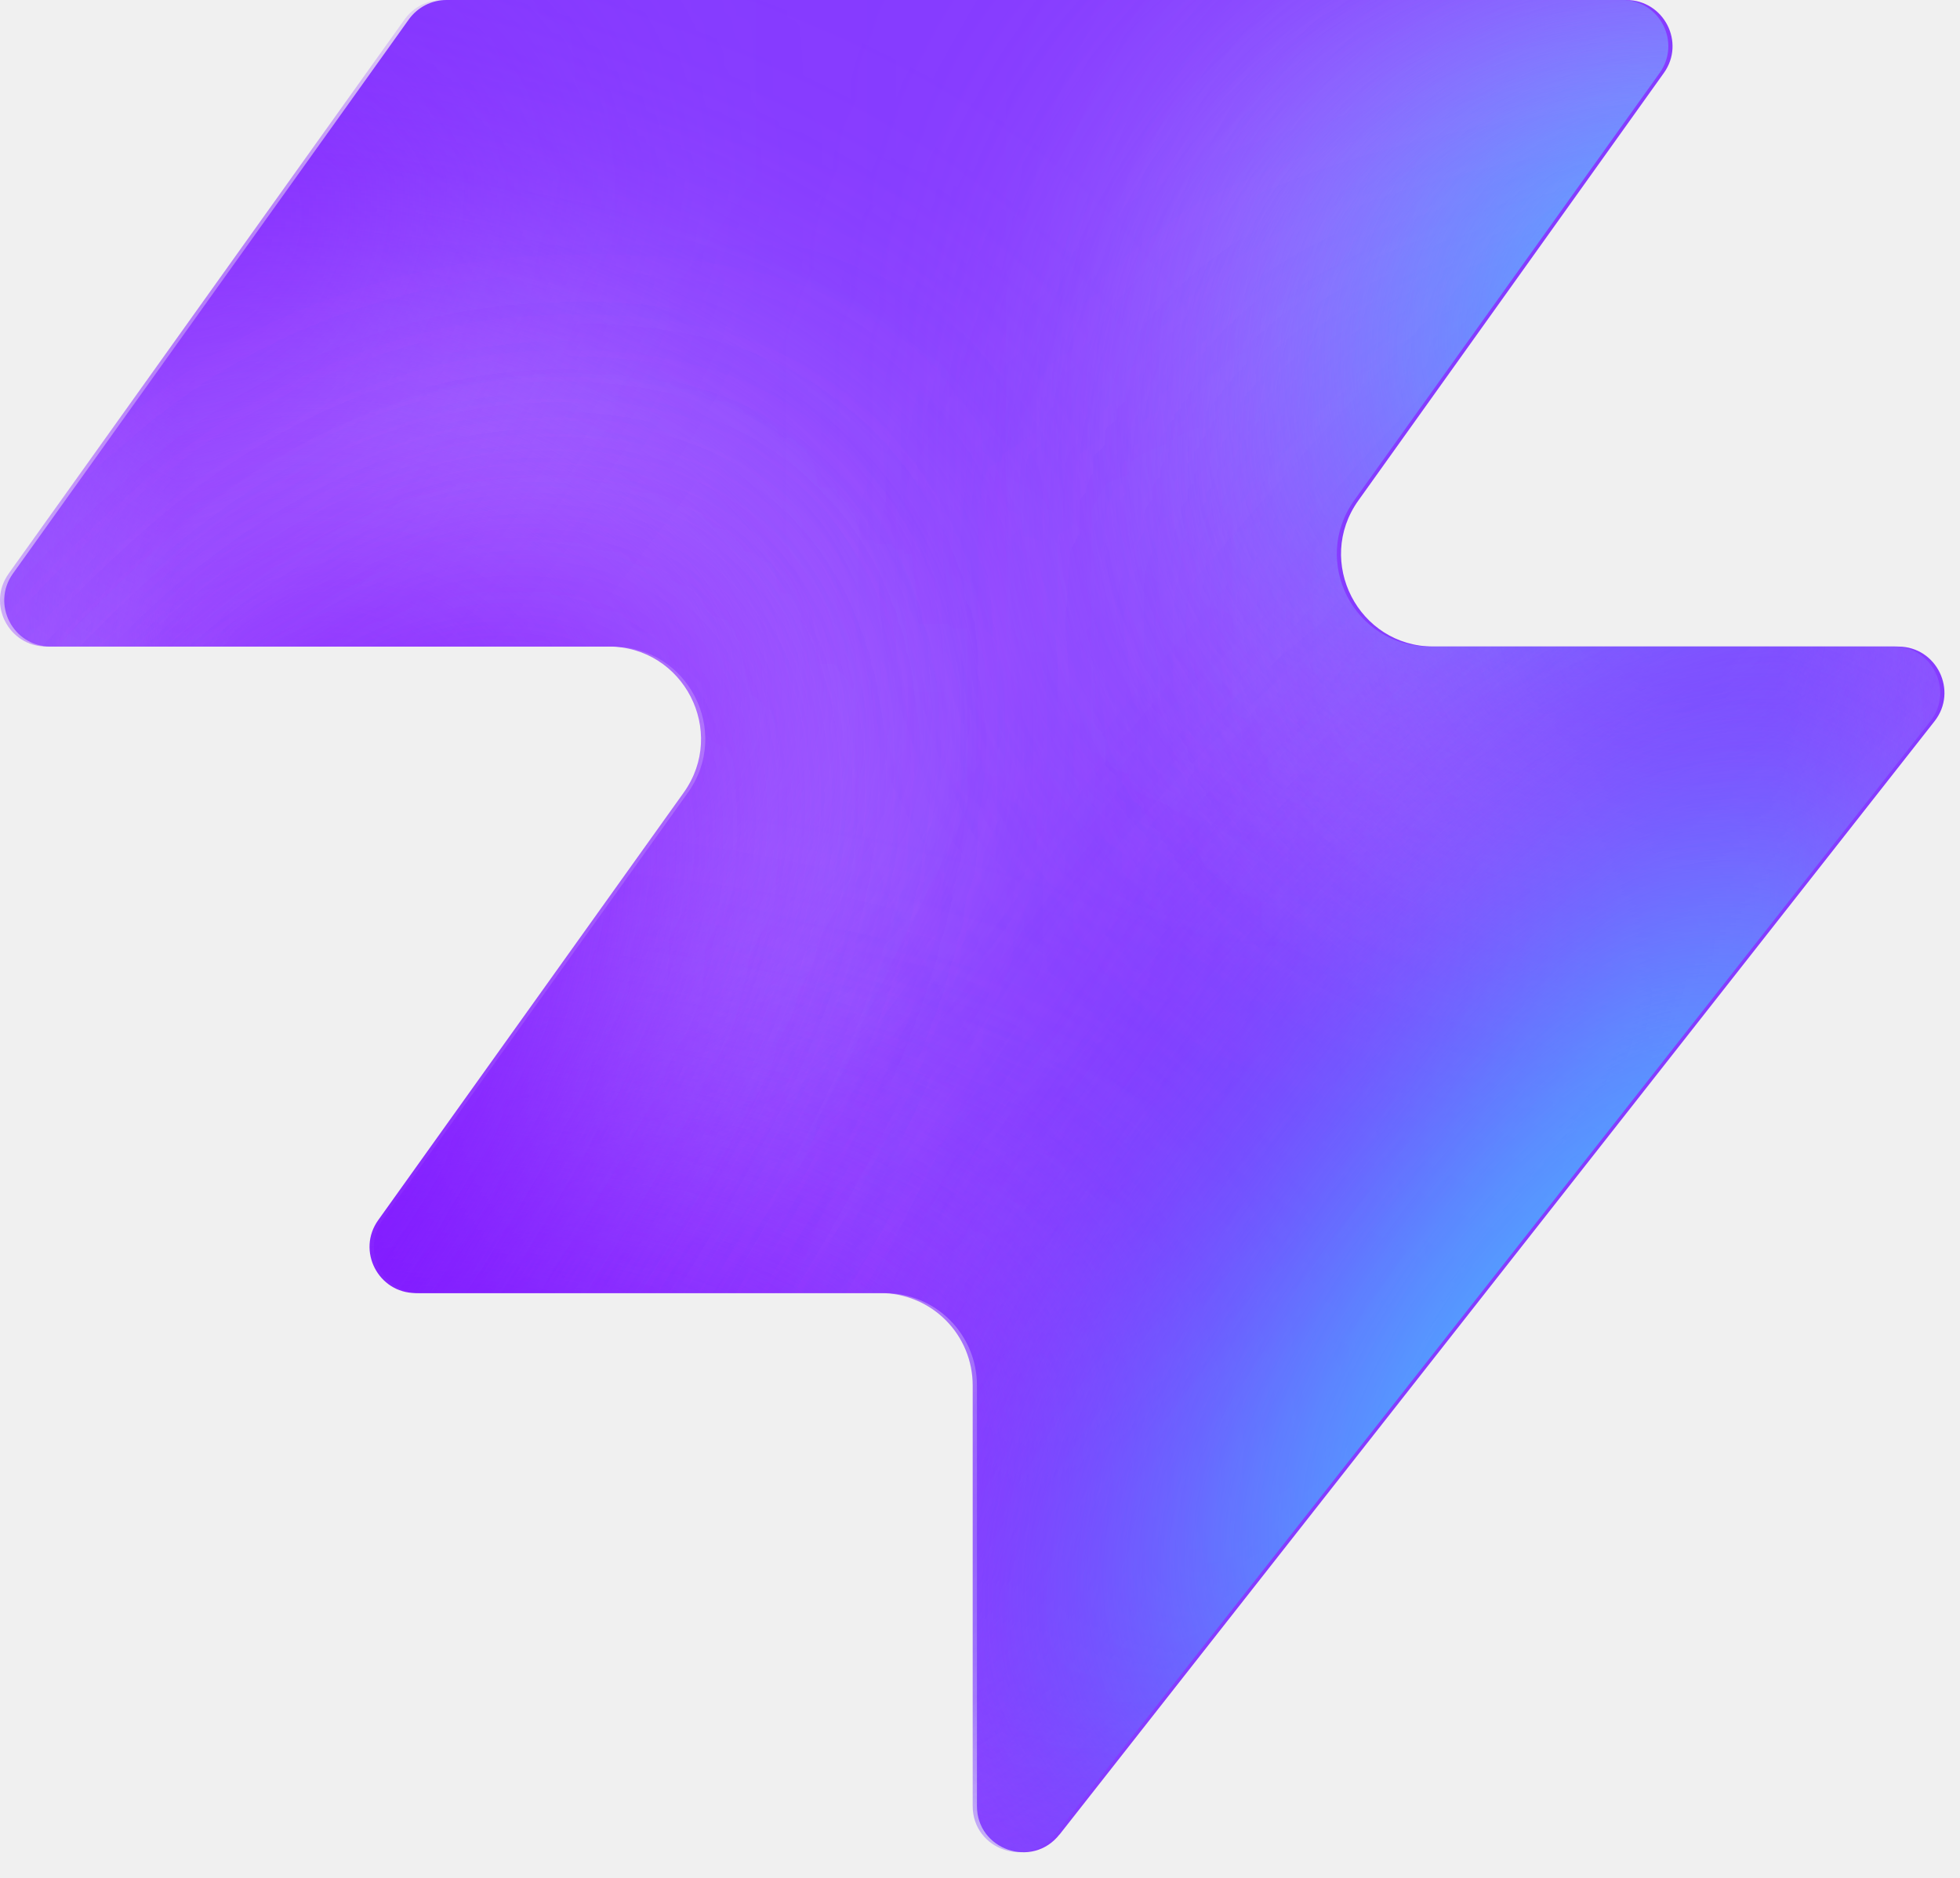
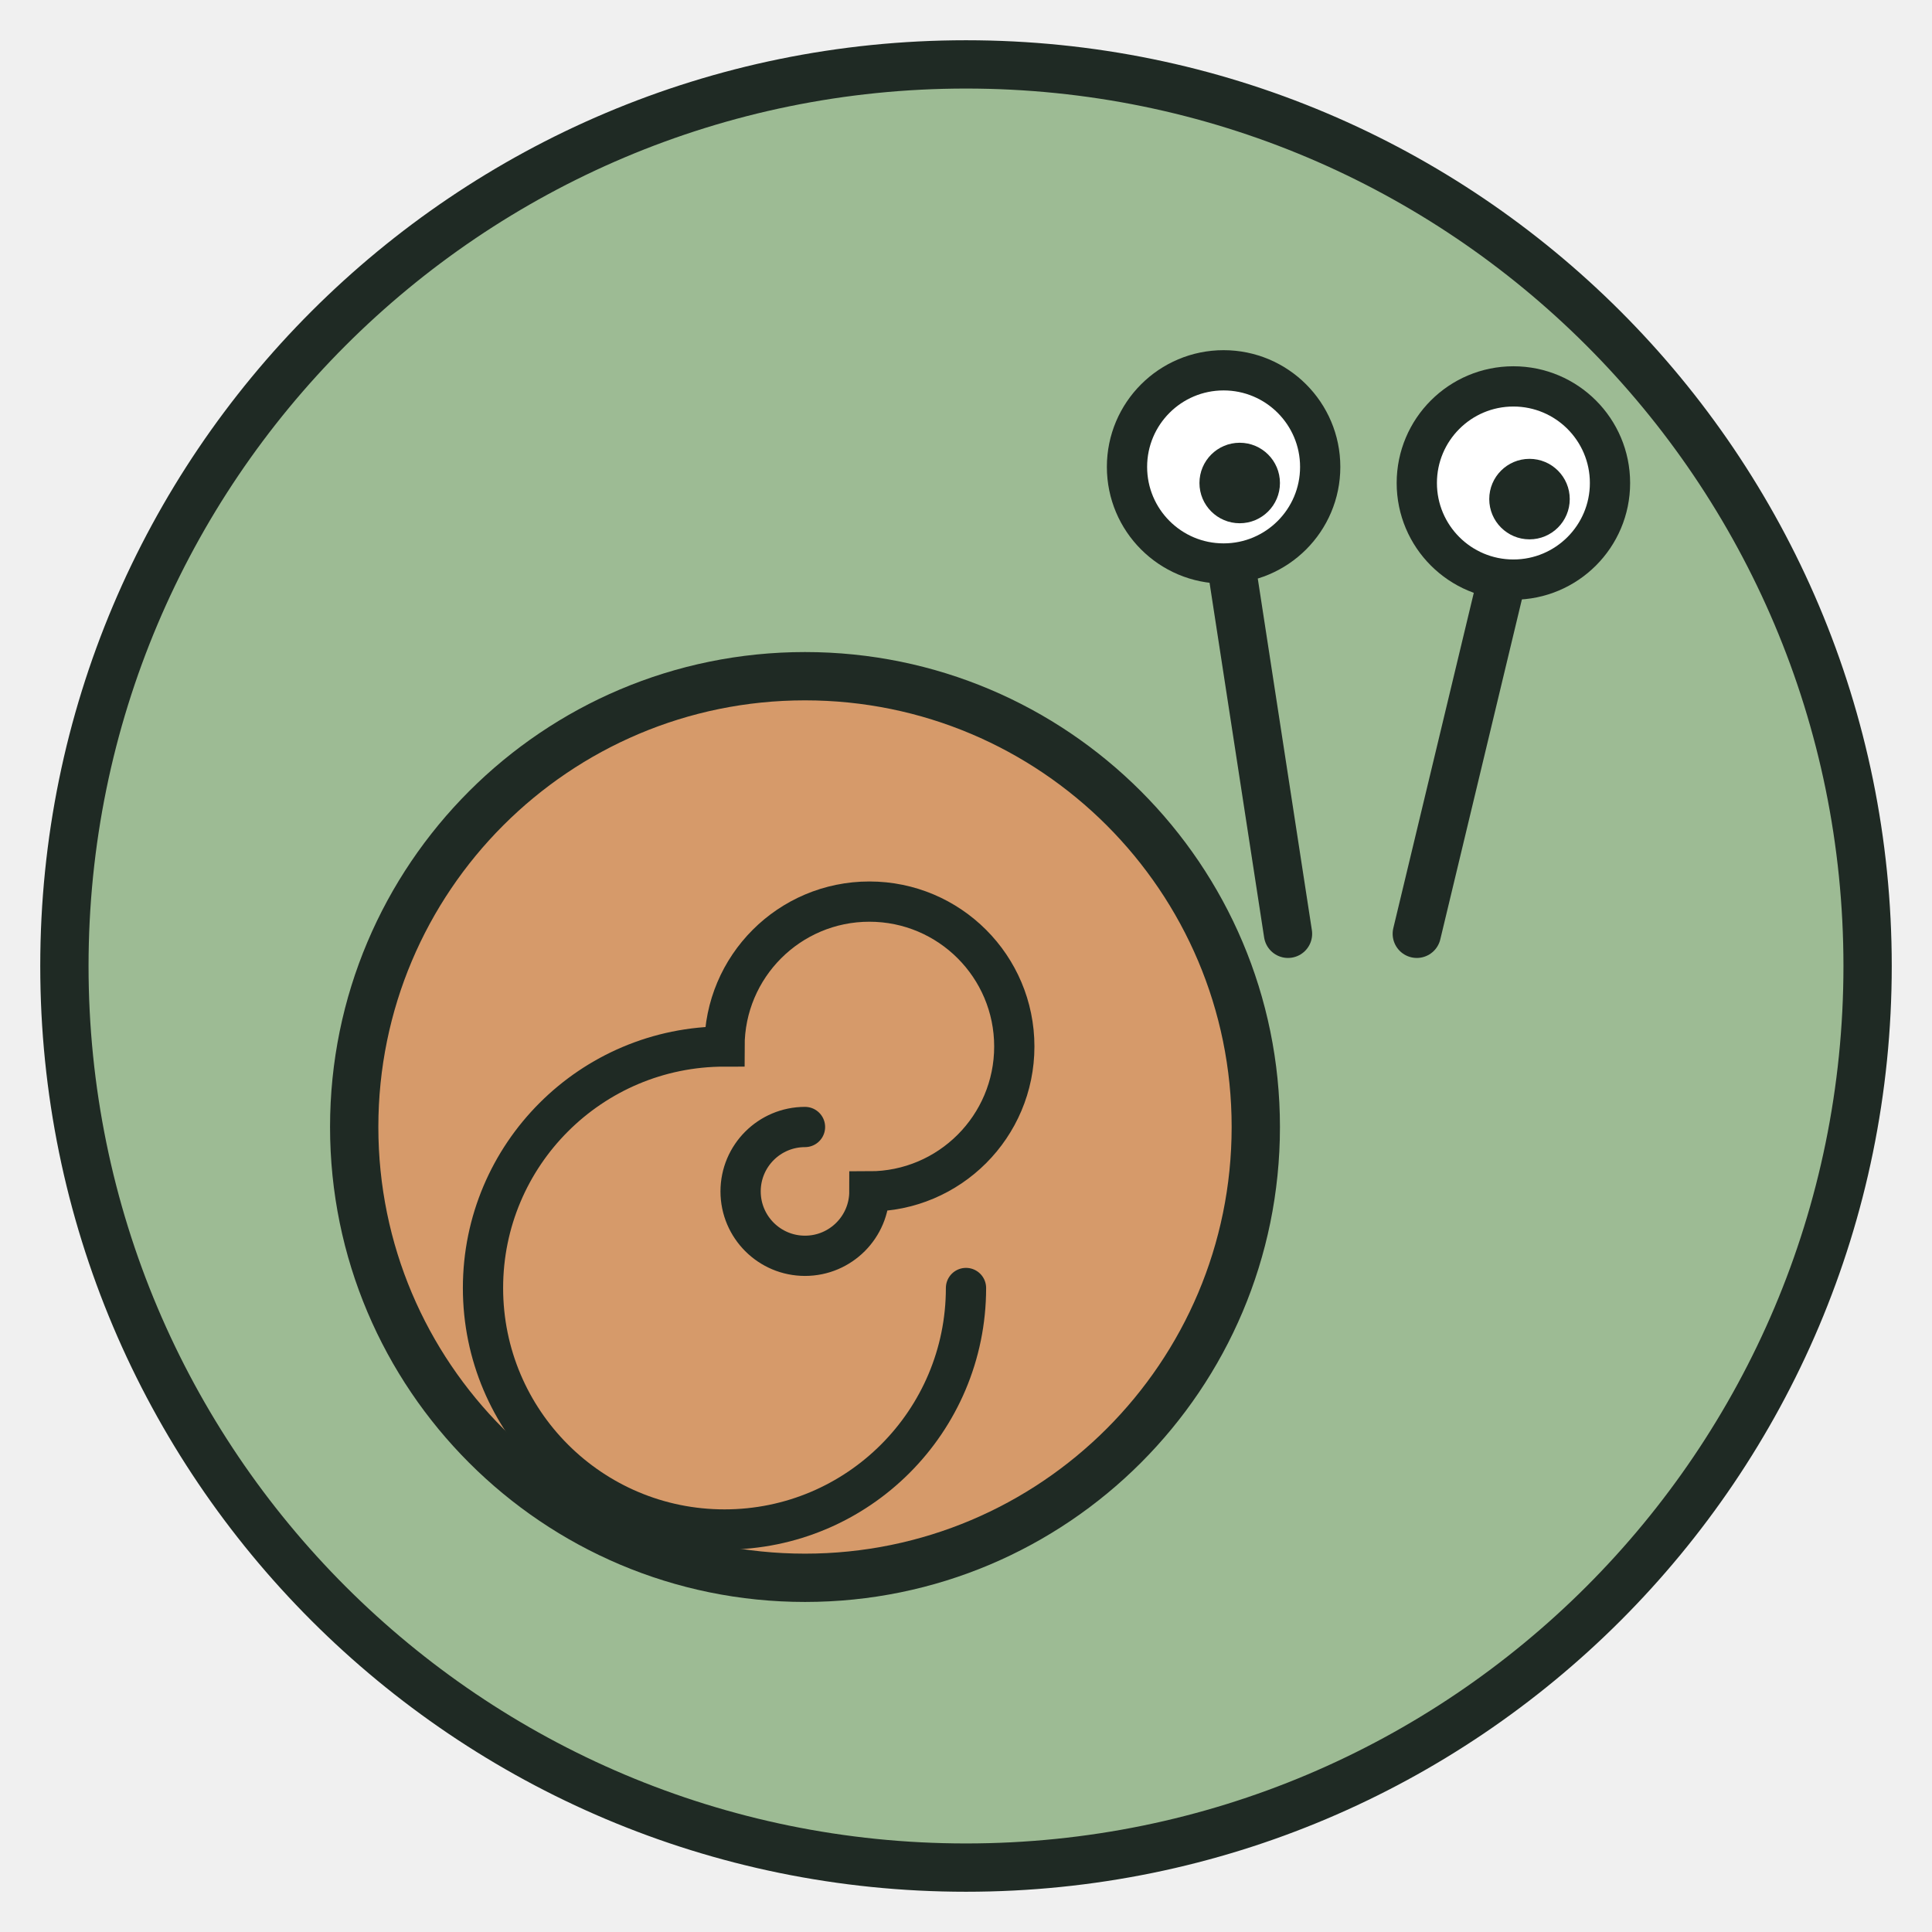
- <svg xmlns="http://www.w3.org/2000/svg" width="48" height="46" fill="none" viewBox="0 0 48 46">
-   <path fill="#863bff" d="M25.946 44.938c-.664.845-2.021.375-2.021-.698V33.937a2.26 2.26 0 0 0-2.262-2.262H10.287c-.92 0-1.456-1.04-.92-1.788l7.48-10.471c1.07-1.497 0-3.578-1.842-3.578H1.237c-.92 0-1.456-1.04-.92-1.788L10.013.474c.214-.297.556-.474.92-.474h28.894c.92 0 1.456 1.04.92 1.788l-7.48 10.471c-1.07 1.498 0 3.579 1.842 3.579h11.377c.943 0 1.473 1.088.89 1.83L25.947 44.94z" style="fill:#863bff;fill:color(display-p3 .525 .23 1);fill-opacity:1" />
-   <mask id="a" width="48" height="46" x="0" y="0" maskUnits="userSpaceOnUse" style="mask-type:alpha">
-     <path fill="#000" d="M25.842 44.938c-.664.844-2.021.375-2.021-.698V33.937a2.26 2.26 0 0 0-2.262-2.262H10.183c-.92 0-1.456-1.04-.92-1.788l7.48-10.471c1.07-1.498 0-3.579-1.842-3.579H1.133c-.92 0-1.456-1.04-.92-1.787L9.91.473c.214-.297.556-.474.92-.474h28.894c.92 0 1.456 1.04.92 1.788l-7.48 10.471c-1.07 1.498 0 3.578 1.842 3.578h11.377c.943 0 1.473 1.088.89 1.832L25.843 44.94z" style="fill:#000;fill-opacity:1" />
-   </mask>
-   <g mask="url(#a)">
-     <g filter="url(#b)">
-       <ellipse cx="5.508" cy="14.704" fill="#ede6ff" rx="5.508" ry="14.704" style="fill:#ede6ff;fill:color(display-p3 .927 .903 1);fill-opacity:1" transform="matrix(.00324 1 1 -.00324 -4.47 31.516)" />
-     </g>
-     <g filter="url(#c)">
-       <ellipse cx="10.399" cy="29.851" fill="#ede6ff" rx="10.399" ry="29.851" style="fill:#ede6ff;fill:color(display-p3 .927 .903 1);fill-opacity:1" transform="matrix(.00324 1 1 -.00324 -39.328 7.883)" />
-     </g>
-     <g filter="url(#d)">
-       <ellipse cx="5.508" cy="30.487" fill="#7e14ff" rx="5.508" ry="30.487" style="fill:#7e14ff;fill:color(display-p3 .492 .077 1);fill-opacity:1" transform="rotate(89.814 -25.913 -14.639)scale(1 -1)" />
-     </g>
-     <g filter="url(#e)">
-       <ellipse cx="5.508" cy="30.599" fill="#7e14ff" rx="5.508" ry="30.599" style="fill:#7e14ff;fill:color(display-p3 .492 .077 1);fill-opacity:1" transform="rotate(89.814 -32.644 -3.334)scale(1 -1)" />
-     </g>
-     <g filter="url(#f)">
-       <ellipse cx="5.508" cy="30.599" fill="#7e14ff" rx="5.508" ry="30.599" style="fill:#7e14ff;fill:color(display-p3 .492 .077 1);fill-opacity:1" transform="matrix(.00324 1 1 -.00324 -34.34 30.47)" />
-     </g>
-     <g filter="url(#g)">
-       <ellipse cx="14.072" cy="22.078" fill="#ede6ff" rx="14.072" ry="22.078" style="fill:#ede6ff;fill:color(display-p3 .927 .903 1);fill-opacity:1" transform="rotate(93.35 24.506 48.493)scale(-1 1)" />
-     </g>
-     <g filter="url(#h)">
-       <ellipse cx="3.47" cy="21.501" fill="#7e14ff" rx="3.47" ry="21.501" style="fill:#7e14ff;fill:color(display-p3 .492 .077 1);fill-opacity:1" transform="rotate(89.009 28.708 47.59)scale(-1 1)" />
-     </g>
-     <g filter="url(#i)">
-       <ellipse cx="3.47" cy="21.501" fill="#7e14ff" rx="3.47" ry="21.501" style="fill:#7e14ff;fill:color(display-p3 .492 .077 1);fill-opacity:1" transform="rotate(89.009 28.708 47.59)scale(-1 1)" />
-     </g>
-     <g filter="url(#j)">
-       <ellipse cx=".387" cy="8.972" fill="#7e14ff" rx="4.407" ry="29.108" style="fill:#7e14ff;fill:color(display-p3 .492 .077 1);fill-opacity:1" transform="rotate(39.51 .387 8.972)" />
-     </g>
-     <g filter="url(#k)">
-       <ellipse cx="47.523" cy="-6.092" fill="#7e14ff" rx="4.407" ry="29.108" style="fill:#7e14ff;fill:color(display-p3 .492 .077 1);fill-opacity:1" transform="rotate(37.892 47.523 -6.092)" />
-     </g>
-     <g filter="url(#l)">
-       <ellipse cx="41.412" cy="6.333" fill="#47bfff" rx="5.971" ry="9.665" style="fill:#47bfff;fill:color(display-p3 .28 .748 1);fill-opacity:1" transform="rotate(37.892 41.412 6.333)" />
-     </g>
-     <g filter="url(#m)">
-       <ellipse cx="-1.879" cy="38.332" fill="#7e14ff" rx="4.407" ry="29.108" style="fill:#7e14ff;fill:color(display-p3 .492 .077 1);fill-opacity:1" transform="rotate(37.892 -1.88 38.332)" />
-     </g>
-     <g filter="url(#n)">
-       <ellipse cx="-1.879" cy="38.332" fill="#7e14ff" rx="4.407" ry="29.108" style="fill:#7e14ff;fill:color(display-p3 .492 .077 1);fill-opacity:1" transform="rotate(37.892 -1.88 38.332)" />
-     </g>
-     <g filter="url(#o)">
-       <ellipse cx="35.651" cy="29.907" fill="#7e14ff" rx="4.407" ry="29.108" style="fill:#7e14ff;fill:color(display-p3 .492 .077 1);fill-opacity:1" transform="rotate(37.892 35.651 29.907)" />
-     </g>
-     <g filter="url(#p)">
-       <ellipse cx="38.418" cy="32.4" fill="#47bfff" rx="5.971" ry="15.297" style="fill:#47bfff;fill:color(display-p3 .28 .748 1);fill-opacity:1" transform="rotate(37.892 38.418 32.4)" />
-     </g>
-   </g>
-   <defs>
-     <filter id="b" width="60.045" height="41.654" x="-19.77" y="16.149" color-interpolation-filters="sRGB" filterUnits="userSpaceOnUse">
-       <feFlood flood-opacity="0" result="BackgroundImageFix" />
-       <feBlend in="SourceGraphic" in2="BackgroundImageFix" result="shape" />
-       <feGaussianBlur result="effect1_foregroundBlur_2002_17158" stdDeviation="7.659" />
-     </filter>
-     <filter id="c" width="90.34" height="51.437" x="-54.613" y="-7.533" color-interpolation-filters="sRGB" filterUnits="userSpaceOnUse">
-       <feFlood flood-opacity="0" result="BackgroundImageFix" />
-       <feBlend in="SourceGraphic" in2="BackgroundImageFix" result="shape" />
-       <feGaussianBlur result="effect1_foregroundBlur_2002_17158" stdDeviation="7.659" />
-     </filter>
-     <filter id="d" width="79.355" height="29.4" x="-49.64" y="2.03" color-interpolation-filters="sRGB" filterUnits="userSpaceOnUse">
-       <feFlood flood-opacity="0" result="BackgroundImageFix" />
-       <feBlend in="SourceGraphic" in2="BackgroundImageFix" result="shape" />
-       <feGaussianBlur result="effect1_foregroundBlur_2002_17158" stdDeviation="4.596" />
-     </filter>
-     <filter id="e" width="79.579" height="29.4" x="-45.045" y="20.029" color-interpolation-filters="sRGB" filterUnits="userSpaceOnUse">
-       <feFlood flood-opacity="0" result="BackgroundImageFix" />
-       <feBlend in="SourceGraphic" in2="BackgroundImageFix" result="shape" />
-       <feGaussianBlur result="effect1_foregroundBlur_2002_17158" stdDeviation="4.596" />
-     </filter>
-     <filter id="f" width="79.579" height="29.4" x="-43.513" y="21.178" color-interpolation-filters="sRGB" filterUnits="userSpaceOnUse">
-       <feFlood flood-opacity="0" result="BackgroundImageFix" />
-       <feBlend in="SourceGraphic" in2="BackgroundImageFix" result="shape" />
-       <feGaussianBlur result="effect1_foregroundBlur_2002_17158" stdDeviation="4.596" />
-     </filter>
-     <filter id="g" width="74.749" height="58.852" x="15.756" y="-17.901" color-interpolation-filters="sRGB" filterUnits="userSpaceOnUse">
-       <feFlood flood-opacity="0" result="BackgroundImageFix" />
-       <feBlend in="SourceGraphic" in2="BackgroundImageFix" result="shape" />
-       <feGaussianBlur result="effect1_foregroundBlur_2002_17158" stdDeviation="7.659" />
-     </filter>
-     <filter id="h" width="61.377" height="25.362" x="23.548" y="2.284" color-interpolation-filters="sRGB" filterUnits="userSpaceOnUse">
-       <feFlood flood-opacity="0" result="BackgroundImageFix" />
-       <feBlend in="SourceGraphic" in2="BackgroundImageFix" result="shape" />
-       <feGaussianBlur result="effect1_foregroundBlur_2002_17158" stdDeviation="4.596" />
-     </filter>
-     <filter id="i" width="61.377" height="25.362" x="23.548" y="2.284" color-interpolation-filters="sRGB" filterUnits="userSpaceOnUse">
-       <feFlood flood-opacity="0" result="BackgroundImageFix" />
-       <feBlend in="SourceGraphic" in2="BackgroundImageFix" result="shape" />
-       <feGaussianBlur result="effect1_foregroundBlur_2002_17158" stdDeviation="4.596" />
-     </filter>
-     <filter id="j" width="56.045" height="63.649" x="-27.636" y="-22.853" color-interpolation-filters="sRGB" filterUnits="userSpaceOnUse">
-       <feFlood flood-opacity="0" result="BackgroundImageFix" />
-       <feBlend in="SourceGraphic" in2="BackgroundImageFix" result="shape" />
-       <feGaussianBlur result="effect1_foregroundBlur_2002_17158" stdDeviation="4.596" />
-     </filter>
-     <filter id="k" width="54.814" height="64.646" x="20.116" y="-38.415" color-interpolation-filters="sRGB" filterUnits="userSpaceOnUse">
-       <feFlood flood-opacity="0" result="BackgroundImageFix" />
-       <feBlend in="SourceGraphic" in2="BackgroundImageFix" result="shape" />
-       <feGaussianBlur result="effect1_foregroundBlur_2002_17158" stdDeviation="4.596" />
-     </filter>
-     <filter id="l" width="33.541" height="35.313" x="24.641" y="-11.323" color-interpolation-filters="sRGB" filterUnits="userSpaceOnUse">
-       <feFlood flood-opacity="0" result="BackgroundImageFix" />
-       <feBlend in="SourceGraphic" in2="BackgroundImageFix" result="shape" />
-       <feGaussianBlur result="effect1_foregroundBlur_2002_17158" stdDeviation="4.596" />
-     </filter>
-     <filter id="m" width="54.814" height="64.646" x="-29.286" y="6.009" color-interpolation-filters="sRGB" filterUnits="userSpaceOnUse">
-       <feFlood flood-opacity="0" result="BackgroundImageFix" />
-       <feBlend in="SourceGraphic" in2="BackgroundImageFix" result="shape" />
-       <feGaussianBlur result="effect1_foregroundBlur_2002_17158" stdDeviation="4.596" />
-     </filter>
-     <filter id="n" width="54.814" height="64.646" x="-29.286" y="6.009" color-interpolation-filters="sRGB" filterUnits="userSpaceOnUse">
-       <feFlood flood-opacity="0" result="BackgroundImageFix" />
-       <feBlend in="SourceGraphic" in2="BackgroundImageFix" result="shape" />
-       <feGaussianBlur result="effect1_foregroundBlur_2002_17158" stdDeviation="4.596" />
-     </filter>
-     <filter id="o" width="54.814" height="64.646" x="8.244" y="-2.416" color-interpolation-filters="sRGB" filterUnits="userSpaceOnUse">
-       <feFlood flood-opacity="0" result="BackgroundImageFix" />
-       <feBlend in="SourceGraphic" in2="BackgroundImageFix" result="shape" />
-       <feGaussianBlur result="effect1_foregroundBlur_2002_17158" stdDeviation="4.596" />
-     </filter>
-     <filter id="p" width="39.409" height="43.623" x="18.713" y="10.588" color-interpolation-filters="sRGB" filterUnits="userSpaceOnUse">
-       <feFlood flood-opacity="0" result="BackgroundImageFix" />
-       <feBlend in="SourceGraphic" in2="BackgroundImageFix" result="shape" />
-       <feGaussianBlur result="effect1_foregroundBlur_2002_17158" stdDeviation="4.596" />
-     </filter>
-   </defs>
+ <svg xmlns="http://www.w3.org/2000/svg" viewBox="0 0 120 120" width="120" height="120" role="img" aria-label="Round profile avatar of Tuck">
+   <circle cx="60" cy="60" r="56" fill="#9DBB94" stroke="#1F2A24" stroke-width="3" />
+   <circle cx="50" cy="70" r="28" fill="#D69A6A" stroke="#1F2A24" stroke-width="3" />
+   <path d="M50 70 a4 4 0 1 0 4 4 a9 9 0 1 0 -9 -9 a15 15 0 1 0 15 15" fill="none" stroke="#1F2A24" stroke-width="2.5" stroke-linecap="round" />
+   <line x1="80" y1="58" x2="76" y2="32" stroke="#1F2A24" stroke-width="3" stroke-linecap="round" />
+   <line x1="88" y1="58" x2="94" y2="33" stroke="#1F2A24" stroke-width="3" stroke-linecap="round" />
+   <circle cx="76" cy="29" r="6" fill="#FFFFFF" stroke="#1F2A24" stroke-width="2.5" />
+   <circle cx="94" cy="30" r="6" fill="#FFFFFF" stroke="#1F2A24" stroke-width="2.5" />
+   <circle cx="77" cy="30" r="2.5" fill="#1F2A24" />
+   <circle cx="95" cy="31" r="2.5" fill="#1F2A24" />
</svg>
